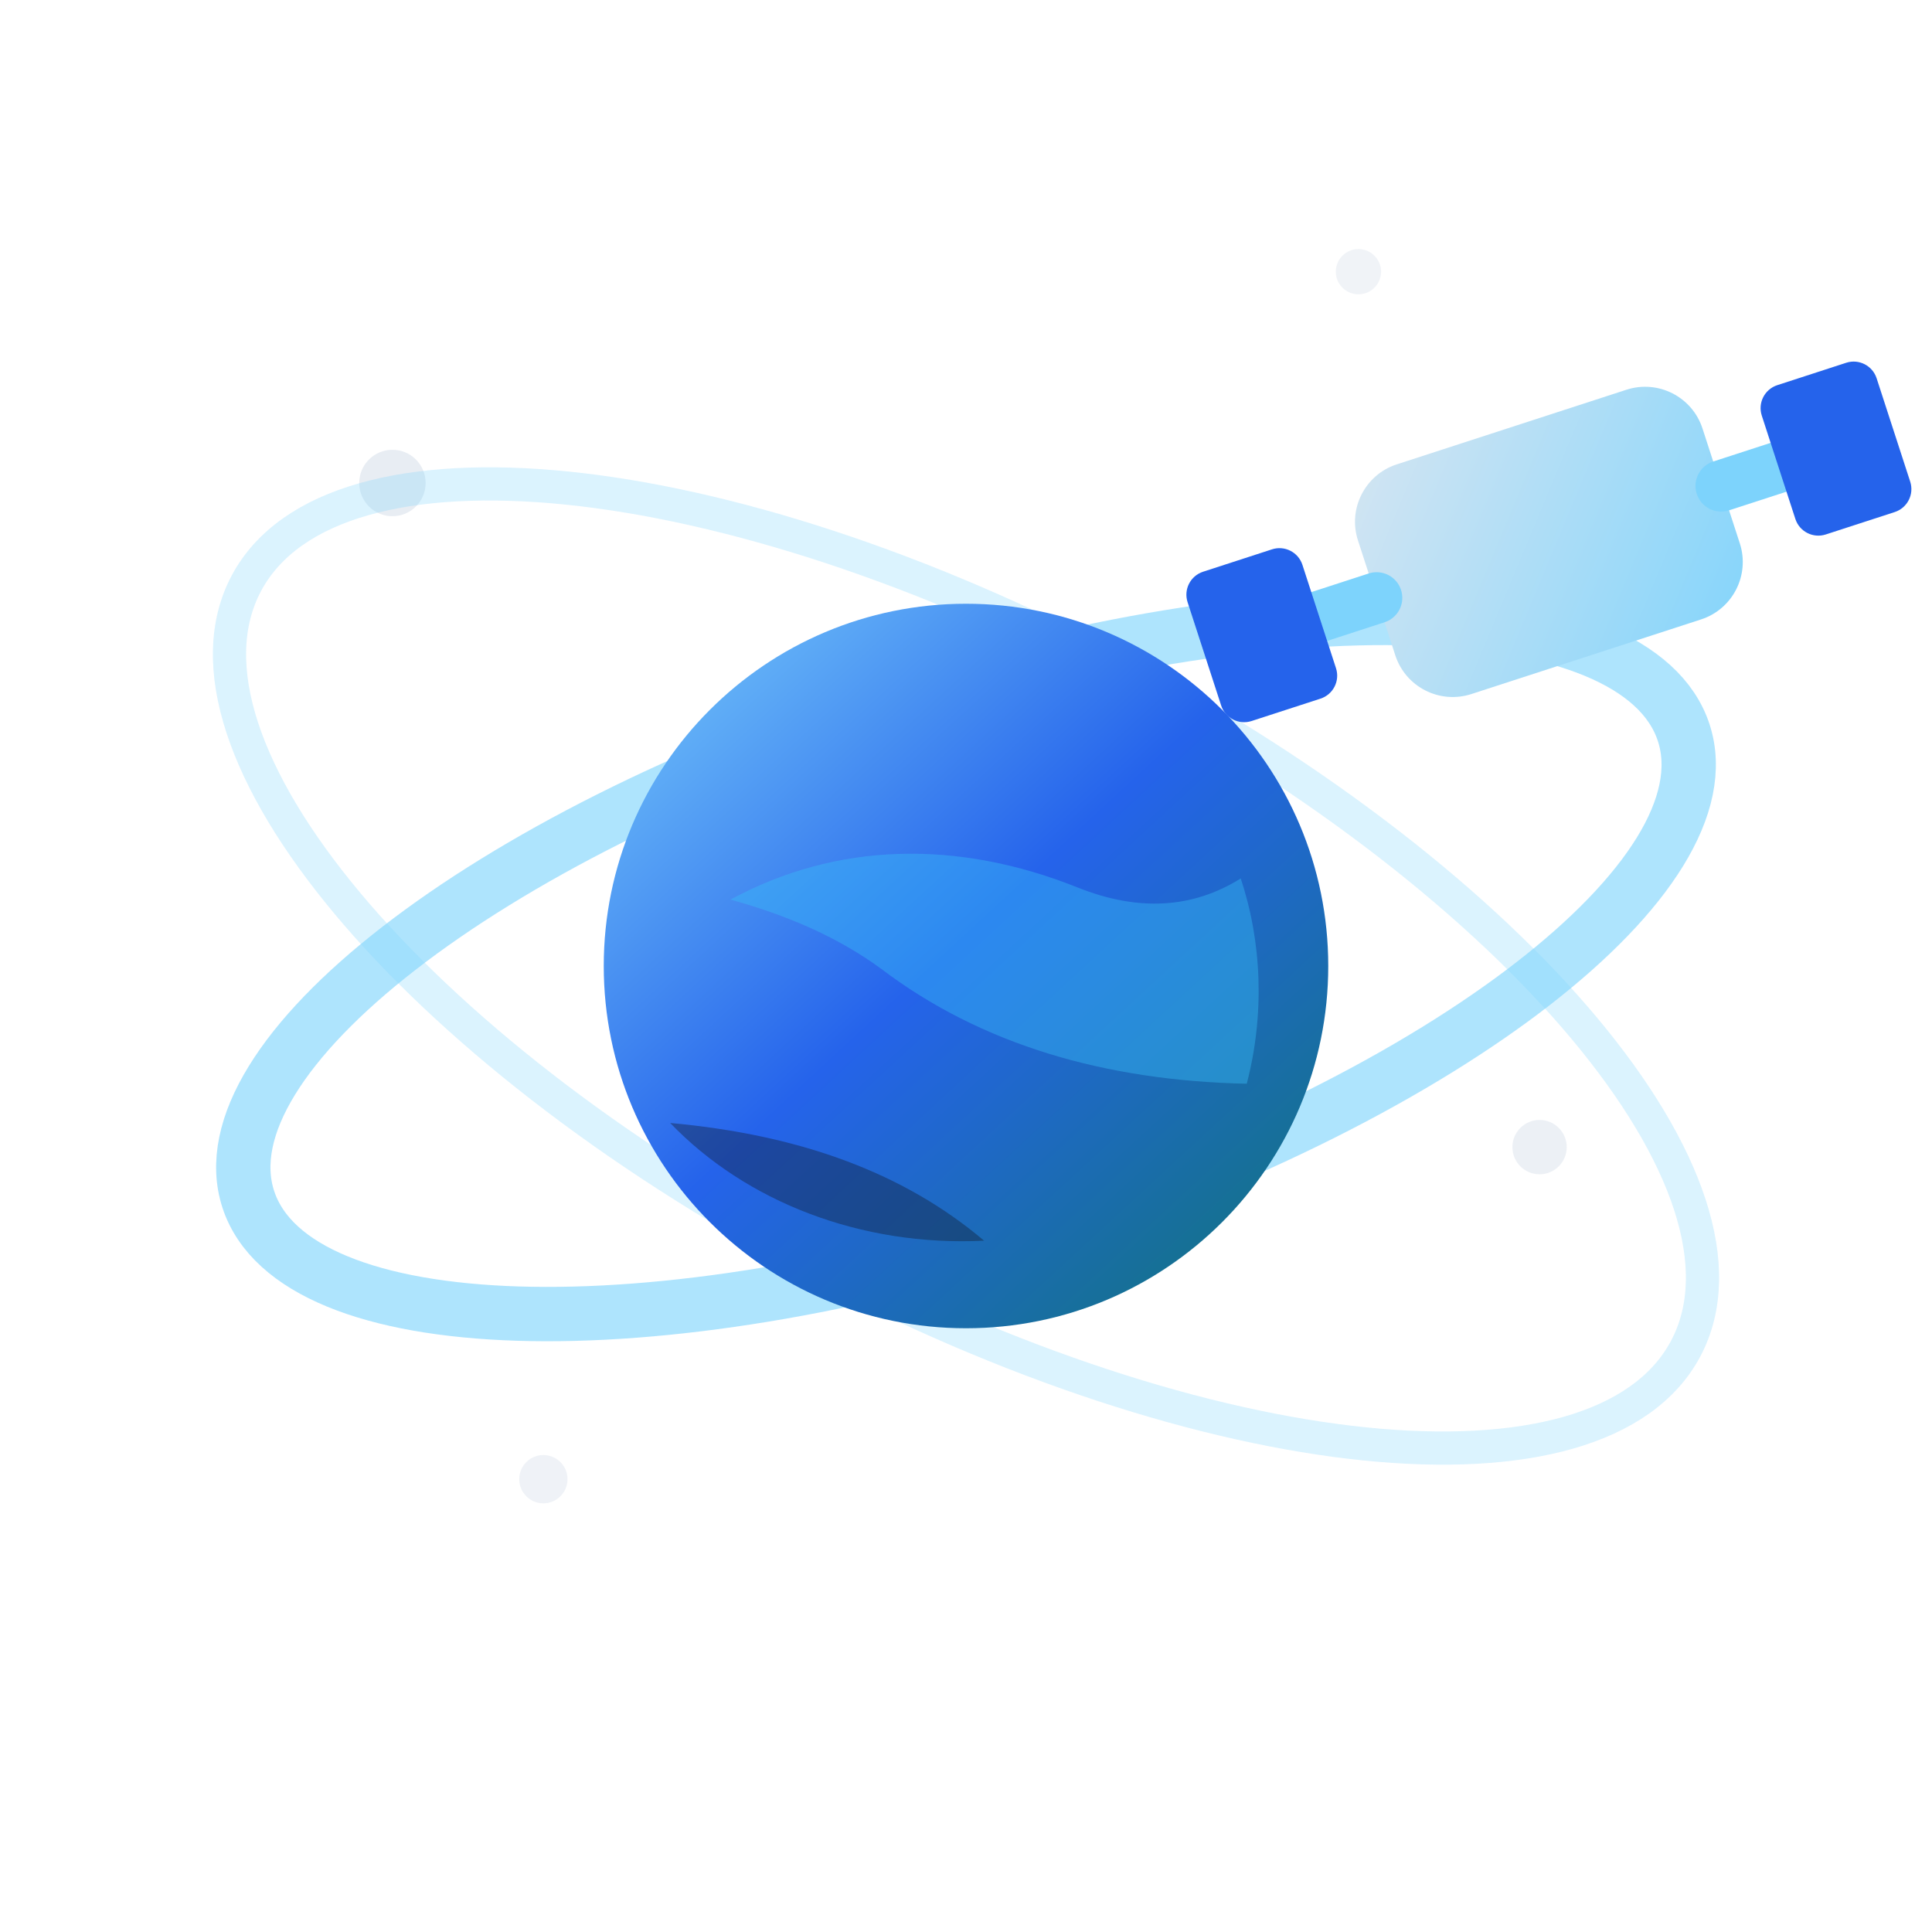
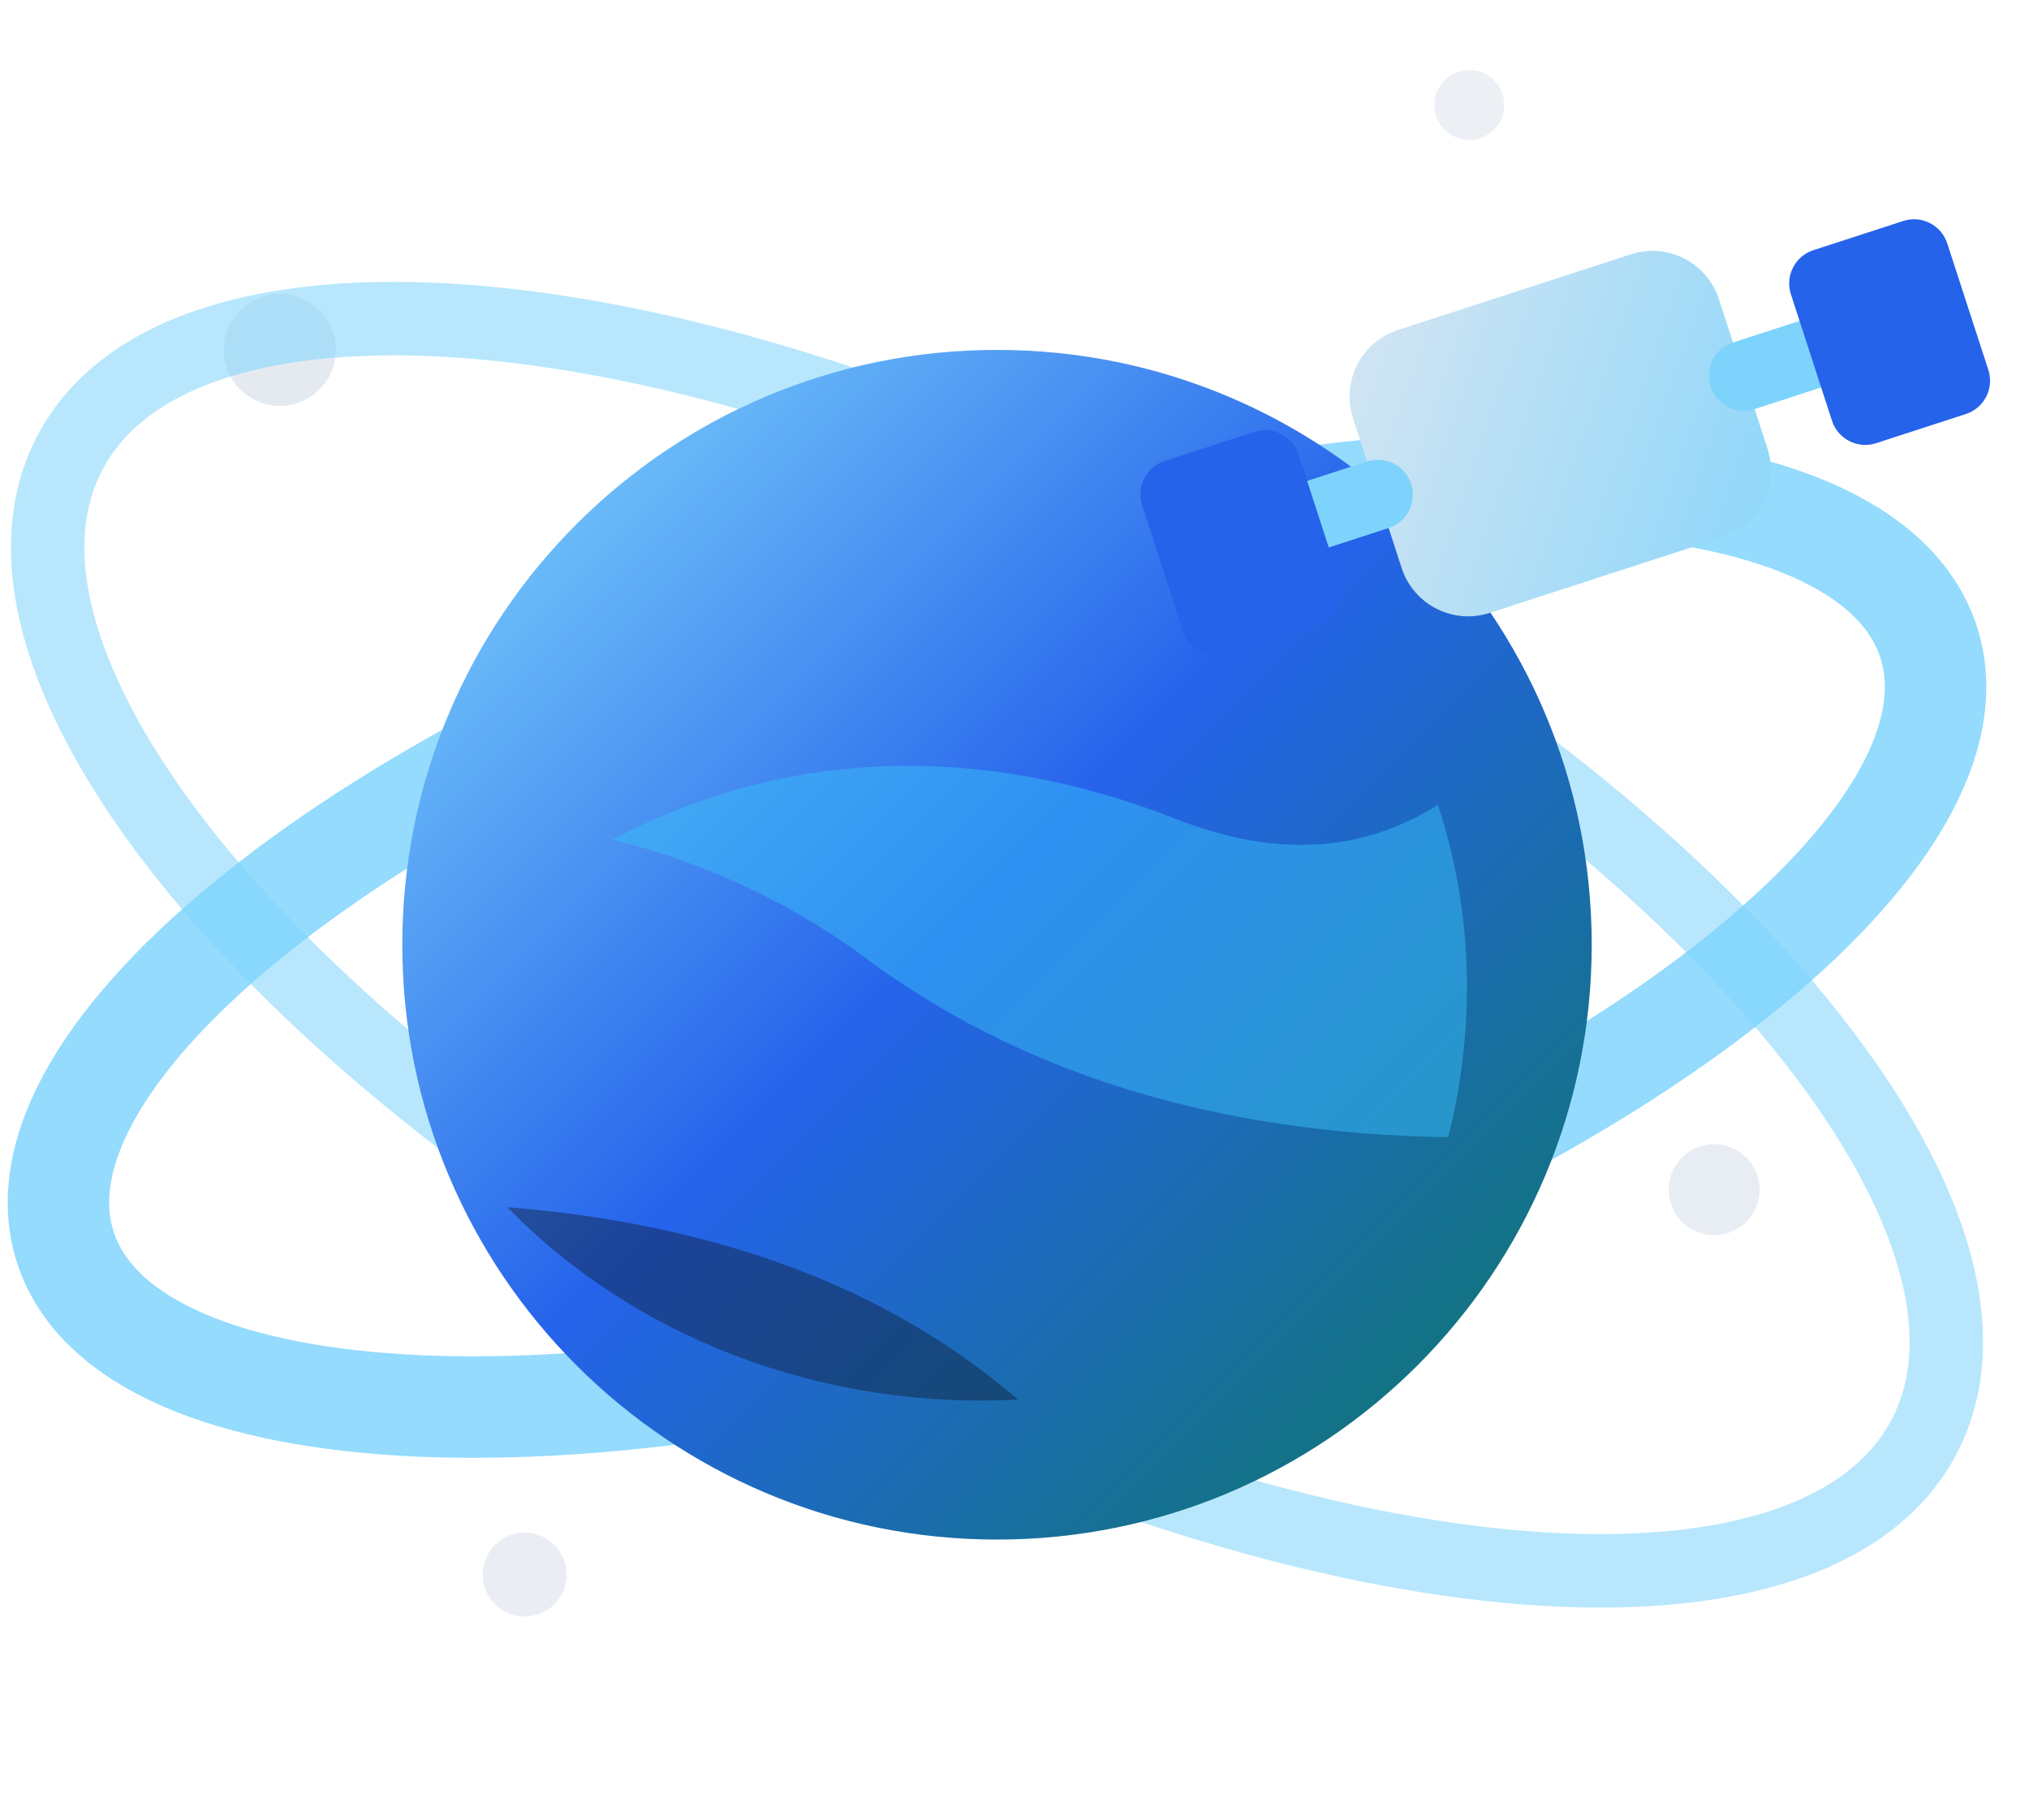
- <svg xmlns="http://www.w3.org/2000/svg" viewBox="0 0 64 64" role="img" aria-labelledby="title desc">
+ <svg xmlns="http://www.w3.org/2000/svg" viewBox="3 6 58 52" role="img" aria-labelledby="title desc">
  <defs>
-     <linearGradient id="planet" x1="20" x2="44" y1="19" y2="45" gradientUnits="userSpaceOnUse">
+     <linearGradient id="planet" x1="17" x2="47" y1="17" y2="47" gradientUnits="userSpaceOnUse">
      <stop offset="0" stop-color="#7dd3fc" />
      <stop offset="0.48" stop-color="#2563eb" />
      <stop offset="1" stop-color="#0f766e" />
    </linearGradient>
-     <linearGradient id="satellite" x1="44" x2="58" y1="11" y2="23" gradientUnits="userSpaceOnUse">
+     <linearGradient id="satellite" x1="40" x2="56" y1="12" y2="24" gradientUnits="userSpaceOnUse">
      <stop offset="0" stop-color="#e2e8f0" />
      <stop offset="1" stop-color="#7dd3fc" />
    </linearGradient>
  </defs>
  <g fill="#e2e8f0">
-     <circle cx="13" cy="16" r="1.1" opacity="0.8" />
-     <circle cx="51" cy="38" r="0.9" opacity="0.65" />
-     <circle cx="18" cy="49" r="0.8" opacity="0.55" />
-     <circle cx="45" cy="9" r="0.75" opacity="0.5" />
+     <circle cx="11" cy="16" r="1.6" opacity="0.9" />
+     <circle cx="52" cy="40" r="1.3" opacity="0.8" />
+     <circle cx="18" cy="51" r="1.2" opacity="0.72" />
+     <circle cx="45" cy="9" r="1" opacity="0.65" />
  </g>
  <g fill="none" stroke="#7dd3fc" stroke-linecap="round">
-     <ellipse cx="32" cy="32" rx="25" ry="9" stroke-width="1.8" opacity="0.62" transform="rotate(-18 32 32)" />
-     <ellipse cx="32" cy="32" rx="27" ry="11" stroke-width="1.1" opacity="0.28" transform="rotate(28 32 32)" />
+     <ellipse cx="31.5" cy="33" rx="28" ry="10.5" stroke-width="2.9" opacity="0.82" transform="rotate(-18 31.5 33)" />
+     <ellipse cx="31.5" cy="33" rx="30" ry="12.5" stroke-width="2.1" opacity="0.55" transform="rotate(28 31.5 33)" />
  </g>
-   <circle cx="32" cy="32" r="12" fill="url(#planet)" />
-   <path fill="#38bdf8" d="M24.2 29.8c3.5-1.9 7.5-2 11.5-.4 2 .8 3.8.7 5.4-.3.7 2.1.8 4.5.2 6.8-4.7-.1-8.8-1.3-12.1-3.8-1.5-1.1-3.2-1.8-5-2.3Z" opacity="0.42" />
-   <path fill="#0f172a" d="M22.2 37.2c4.4.4 7.8 1.7 10.4 3.9-4.1.2-7.9-1.3-10.4-3.9Z" opacity="0.38" />
-   <g transform="rotate(-18 51 17)">
-     <rect x="45" y="14" width="12" height="8" rx="2" fill="url(#satellite)" />
-     <path d="M42 18h3m12 0h3" stroke="#7dd3fc" stroke-linecap="round" stroke-width="1.7" />
-     <rect x="39" y="15.4" width="4" height="5.2" rx="0.8" fill="#2563eb" />
-     <rect x="59" y="15.4" width="4" height="5.2" rx="0.8" fill="#2563eb" />
+   <circle cx="31.5" cy="33" r="17" fill="url(#planet)" />
+   <path fill="#38bdf8" d="M20.5 30c4.9-2.6 10.5-2.8 16.1-.6 2.8 1.1 5.3 1 7.5-.4 1 3 1.1 6.3.3 9.5-6.6-.1-12.3-1.8-16.9-5.3-2.1-1.5-4.5-2.6-7-3.2Z" opacity="0.5" />
+   <path fill="#0f172a" d="M17.5 40.5c6.2.5 11 2.4 14.6 5.5-5.8.3-11.1-1.9-14.6-5.5Z" opacity="0.42" />
+   <g transform="rotate(-18 48 18)">
+     <rect x="42" y="14" width="11" height="8.5" rx="2" fill="url(#satellite)" />
+     <path d="M39 18.3h3m11 0h3" stroke="#7dd3fc" stroke-linecap="round" stroke-width="2" />
+     <rect x="35.5" y="15.5" width="4.7" height="5.8" rx="1" fill="#2563eb" />
+     <rect x="55" y="15.5" width="4.7" height="5.8" rx="1" fill="#2563eb" />
  </g>
</svg>
